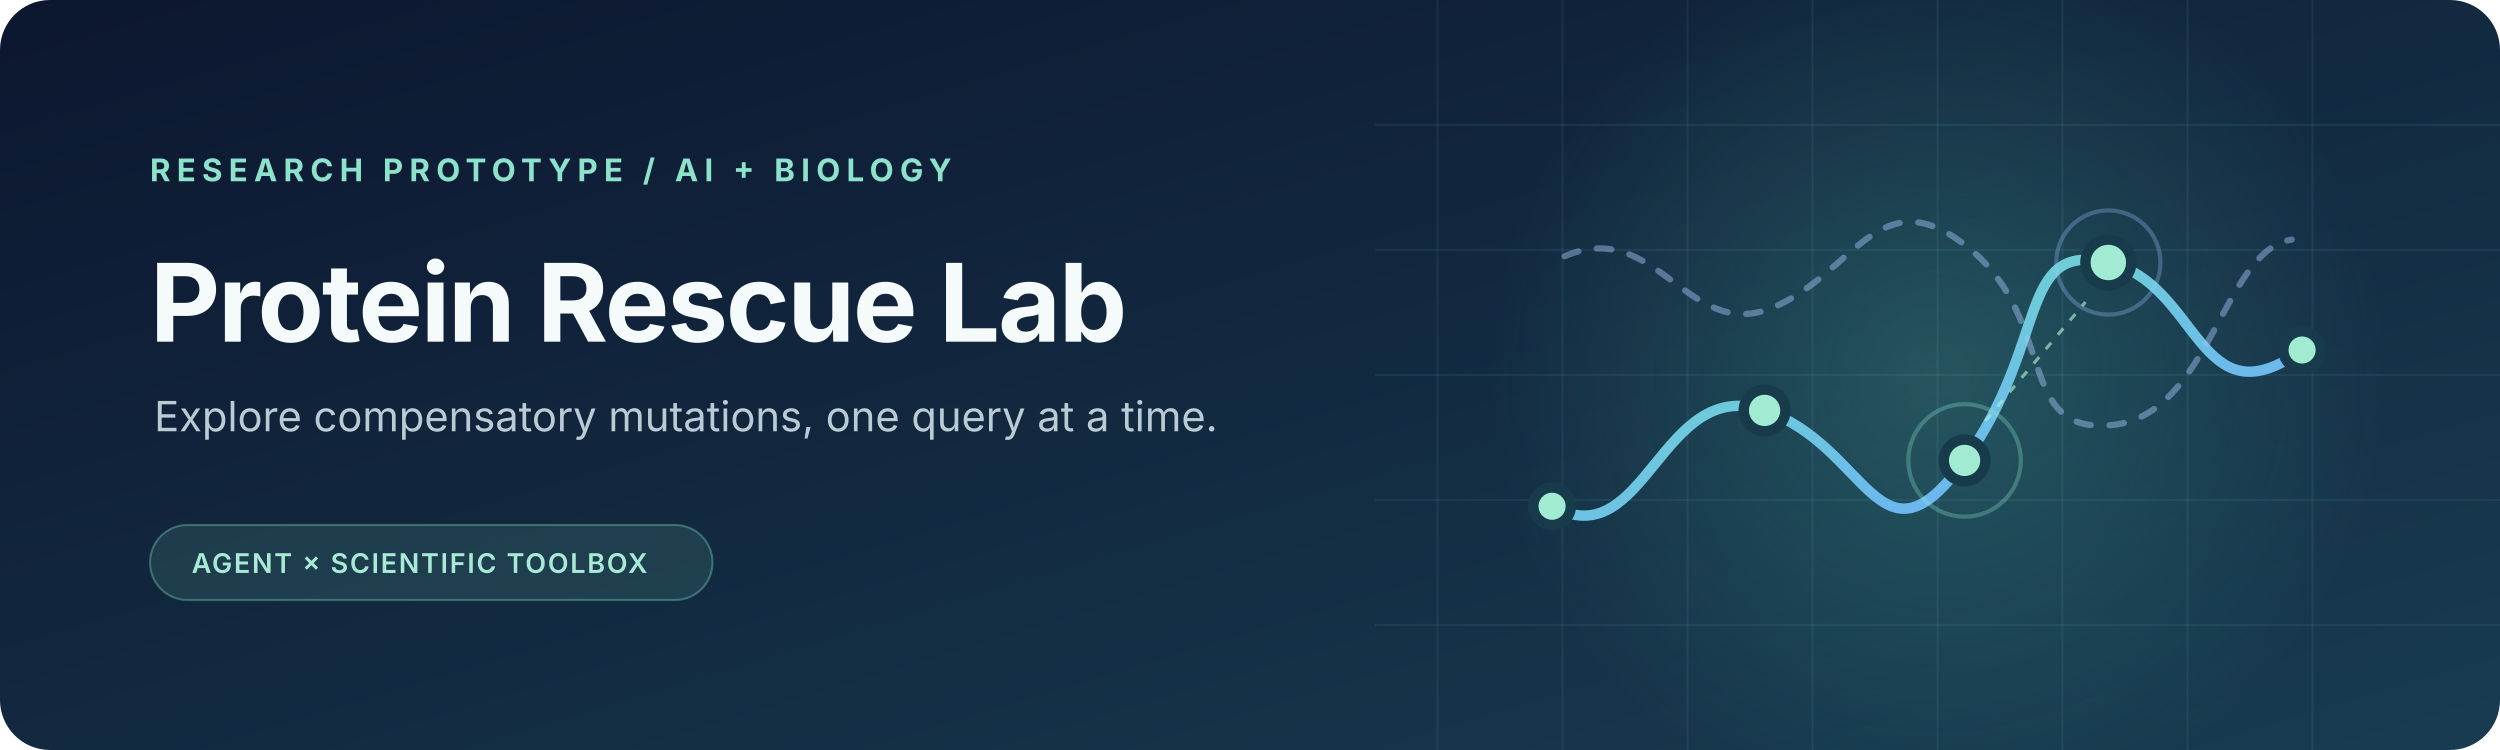
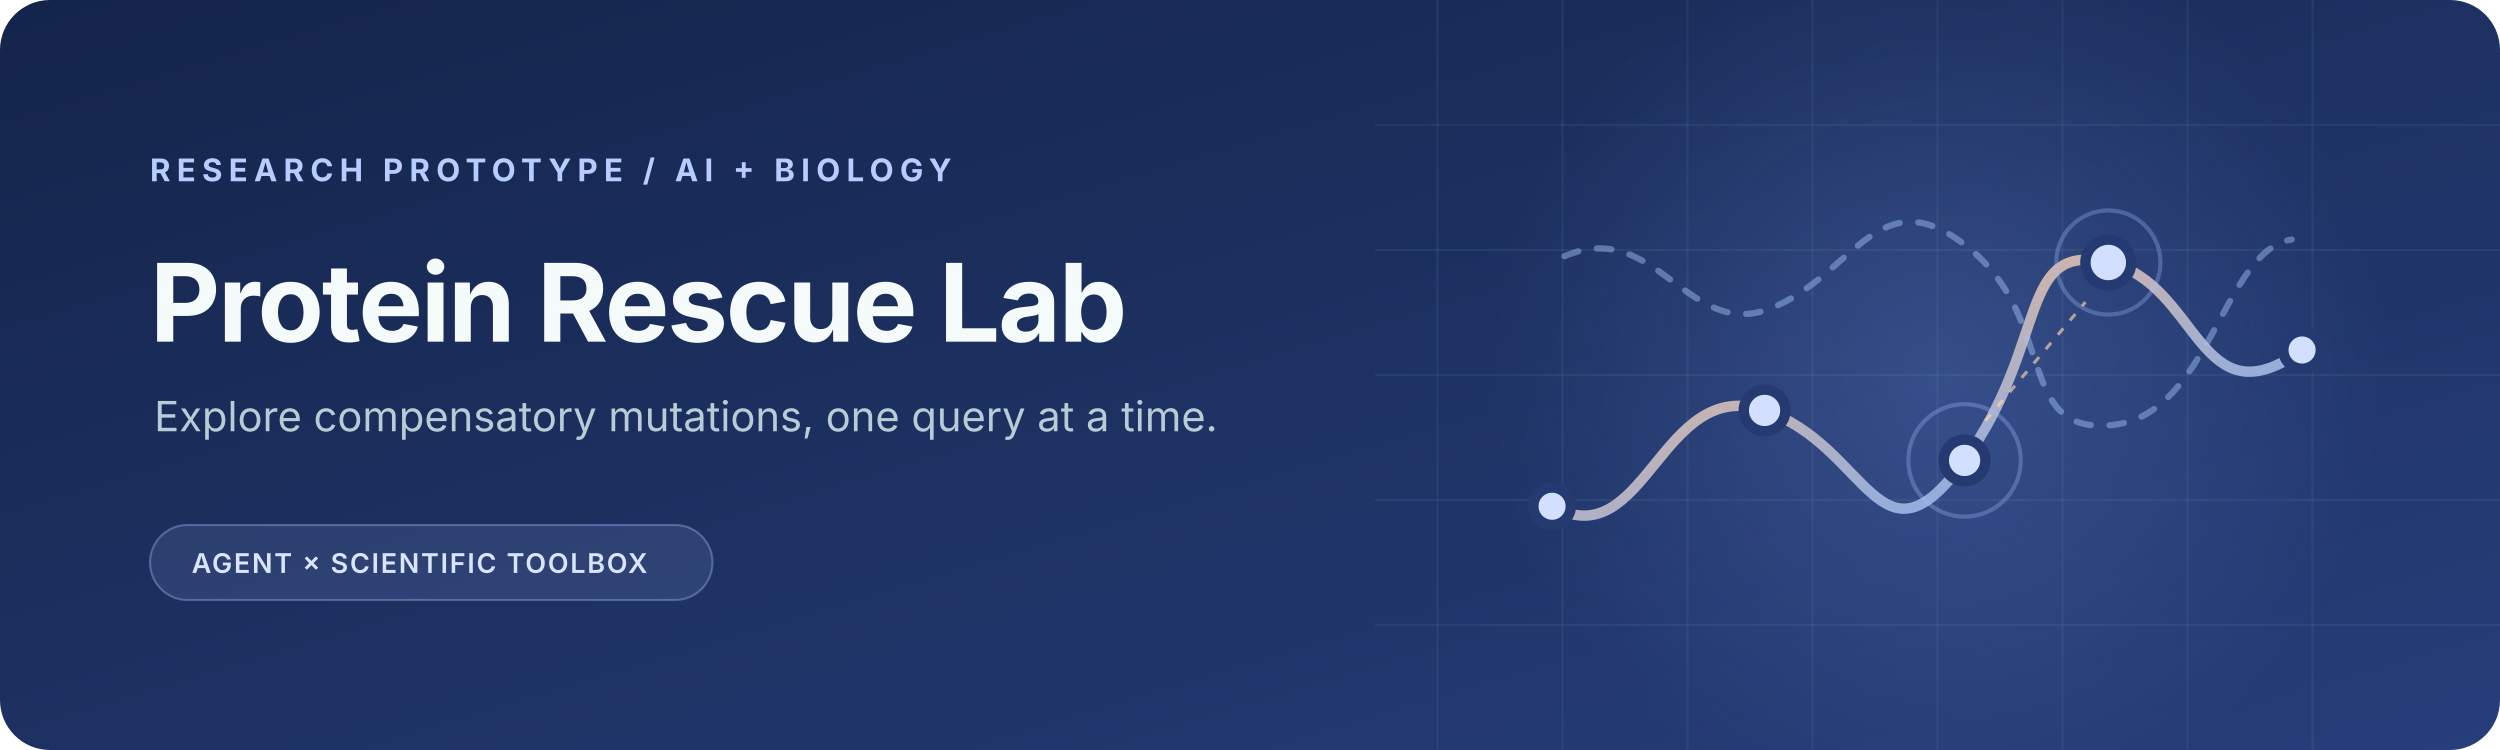
<svg xmlns="http://www.w3.org/2000/svg" viewBox="0 0 1200 360" role="img" aria-labelledby="title desc">
  <defs>
    <linearGradient id="bg" x1="0" y1="0" x2="1" y2="1">
-       <stop stop-color="#0c162f" />
-       <stop offset="1" stop-color="#183c50" />
+       <stop stop-color="#14244a" />
+       <stop offset="1" stop-color="#263e7a" />
    </linearGradient>
    <linearGradient id="line" x1="0" y1="0" x2="1" y2="1">
-       <stop stop-color="#71e1c3" />
+       <stop stop-color="#ffba82" />
      <stop offset="1" stop-color="#6aa8ff" />
    </linearGradient>
    <radialGradient id="glow">
-       <stop stop-color="#60dfc1" stop-opacity=".22" />
-       <stop offset="1" stop-color="#60dfc1" stop-opacity="0" />
+       <stop stop-color="#87aaff" stop-opacity=".22" />
+       <stop offset="1" stop-color="#87aaff" stop-opacity="0" />
    </radialGradient>
  </defs>
  <rect width="1200" height="360" rx="24" fill="url(#bg)" />
  <circle cx="930" cy="180" r="215" fill="url(#glow)" />
  <g fill="none" stroke="#7ac2cf" stroke-opacity=".09">
    <path d="M690 0v360M750 0v360M810 0v360M870 0v360M930 0v360M990 0v360M1050 0v360M1110 0v360" />
    <path d="M660 60h540M660 120h540M660 180h540M660 240h540M660 300h540" />
  </g>
-   <text x="72" y="87" fill="#8de2cb" font-family="-apple-system,BlinkMacSystemFont,Segoe UI,sans-serif" font-size="15" font-weight="700" letter-spacing="3">RESEARCH PROTOTYPE  /  AI + BIOLOGY</text>
+   <text x="72" y="87" fill="#b7ccff" font-family="-apple-system,BlinkMacSystemFont,Segoe UI,sans-serif" font-size="15" font-weight="700" letter-spacing="3">RESEARCH PROTOTYPE  /  AI + BIOLOGY</text>
  <text x="72" y="164" fill="#f5fafb" font-family="-apple-system,BlinkMacSystemFont,Segoe UI,sans-serif" font-size="52" font-weight="700" letter-spacing="-1">Protein Rescue Lab</text>
  <text x="74" y="207" fill="#b9ccd6" font-family="-apple-system,BlinkMacSystemFont,Segoe UI,sans-serif" font-size="20">Explore compensatory mutations, one query at a time.</text>
-   <rect x="72" y="252" width="270" height="36" rx="18" fill="#7ee2c4" fill-opacity=".12" stroke="#7ee2c4" stroke-opacity=".35" />
-   <text x="92" y="275" fill="#a9ead7" font-family="-apple-system,BlinkMacSystemFont,Segoe UI,sans-serif" font-size="13" font-weight="600" letter-spacing=".8">AGENT × SCIENTIFIC TOOLBOX</text>
+   <rect x="72" y="252" width="270" height="36" rx="18" fill="#a9c2ff" fill-opacity=".12" stroke="#a9c2ff" stroke-opacity=".35" />
+   <text x="92" y="275" fill="#d9e4ff" font-family="-apple-system,BlinkMacSystemFont,Segoe UI,sans-serif" font-size="13" font-weight="600" letter-spacing=".8">AGENT × SCIENTIFIC TOOLBOX</text>
  <path d="M745 243 C790 268 797 180 847 197 S902 278 943 221 S968 116 1012 126 S1055 204 1105 168" fill="none" stroke="url(#line)" stroke-width="5" stroke-linecap="round" />
  <path d="M751 123 C795 104 810 164 850 148 S902 84 945 119 S967 209 1014 204 S1067 120 1100 115" fill="none" stroke="#a8c7fa" stroke-opacity=".45" stroke-width="3" stroke-linecap="round" stroke-dasharray="7 9" />
-   <g fill="#a1ebd3" stroke="#173b4a" stroke-width="5">
+   <g fill="#d2dfff" stroke="#243a70" stroke-width="5">
    <circle cx="745" cy="243" r="9" />
    <circle cx="847" cy="197" r="10" />
    <circle cx="943" cy="221" r="10" />
    <circle cx="1012" cy="126" r="11" />
    <circle cx="1105" cy="168" r="9" />
  </g>
-   <circle cx="943" cy="221" r="27" fill="none" stroke="#8ee9cc" stroke-opacity=".3" stroke-width="2" />
+   <circle cx="943" cy="221" r="27" fill="none" stroke="#a9c2ff" stroke-opacity=".3" stroke-width="2" />
  <circle cx="1012" cy="126" r="25" fill="none" stroke="#a1c3ff" stroke-opacity=".3" stroke-width="2" />
-   <path d="M953 202L1001 145" stroke="#a9efd6" stroke-opacity=".65" stroke-width="1.5" stroke-dasharray="4 5" />
+   <path d="M953 202L1001 145" stroke="#ffd5ac" stroke-opacity=".65" stroke-width="1.5" stroke-dasharray="4 5" />
</svg>
